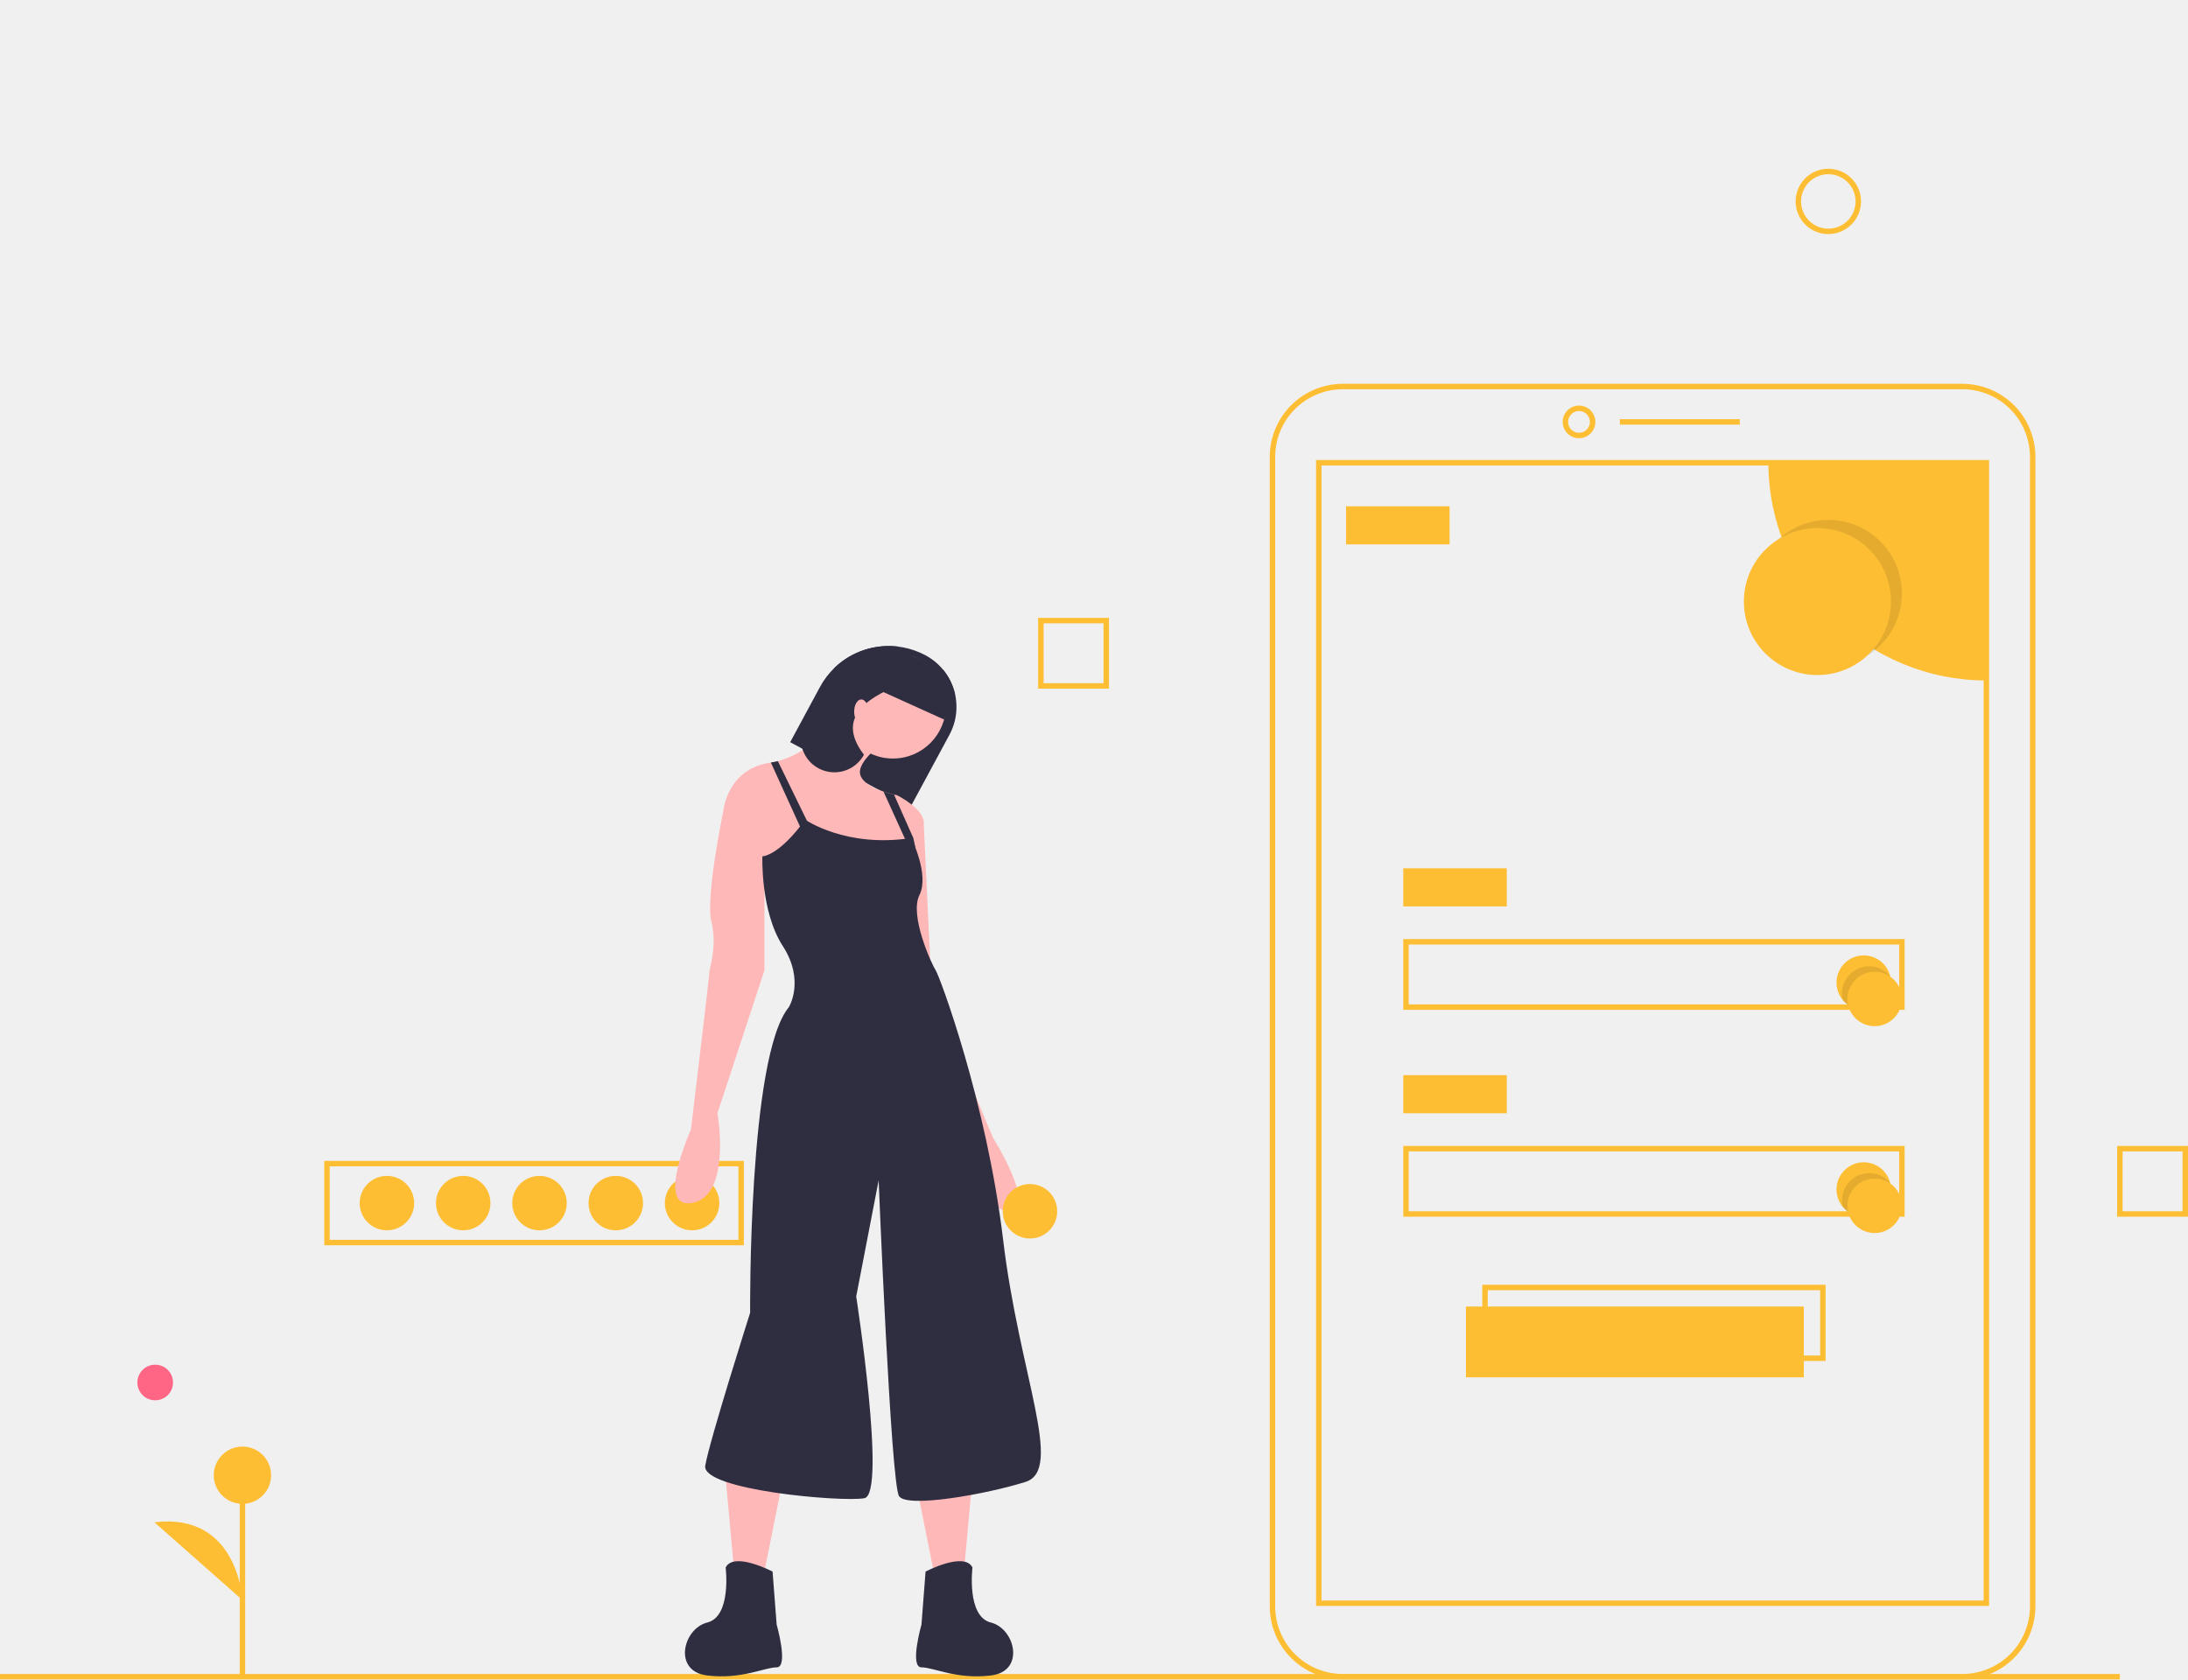
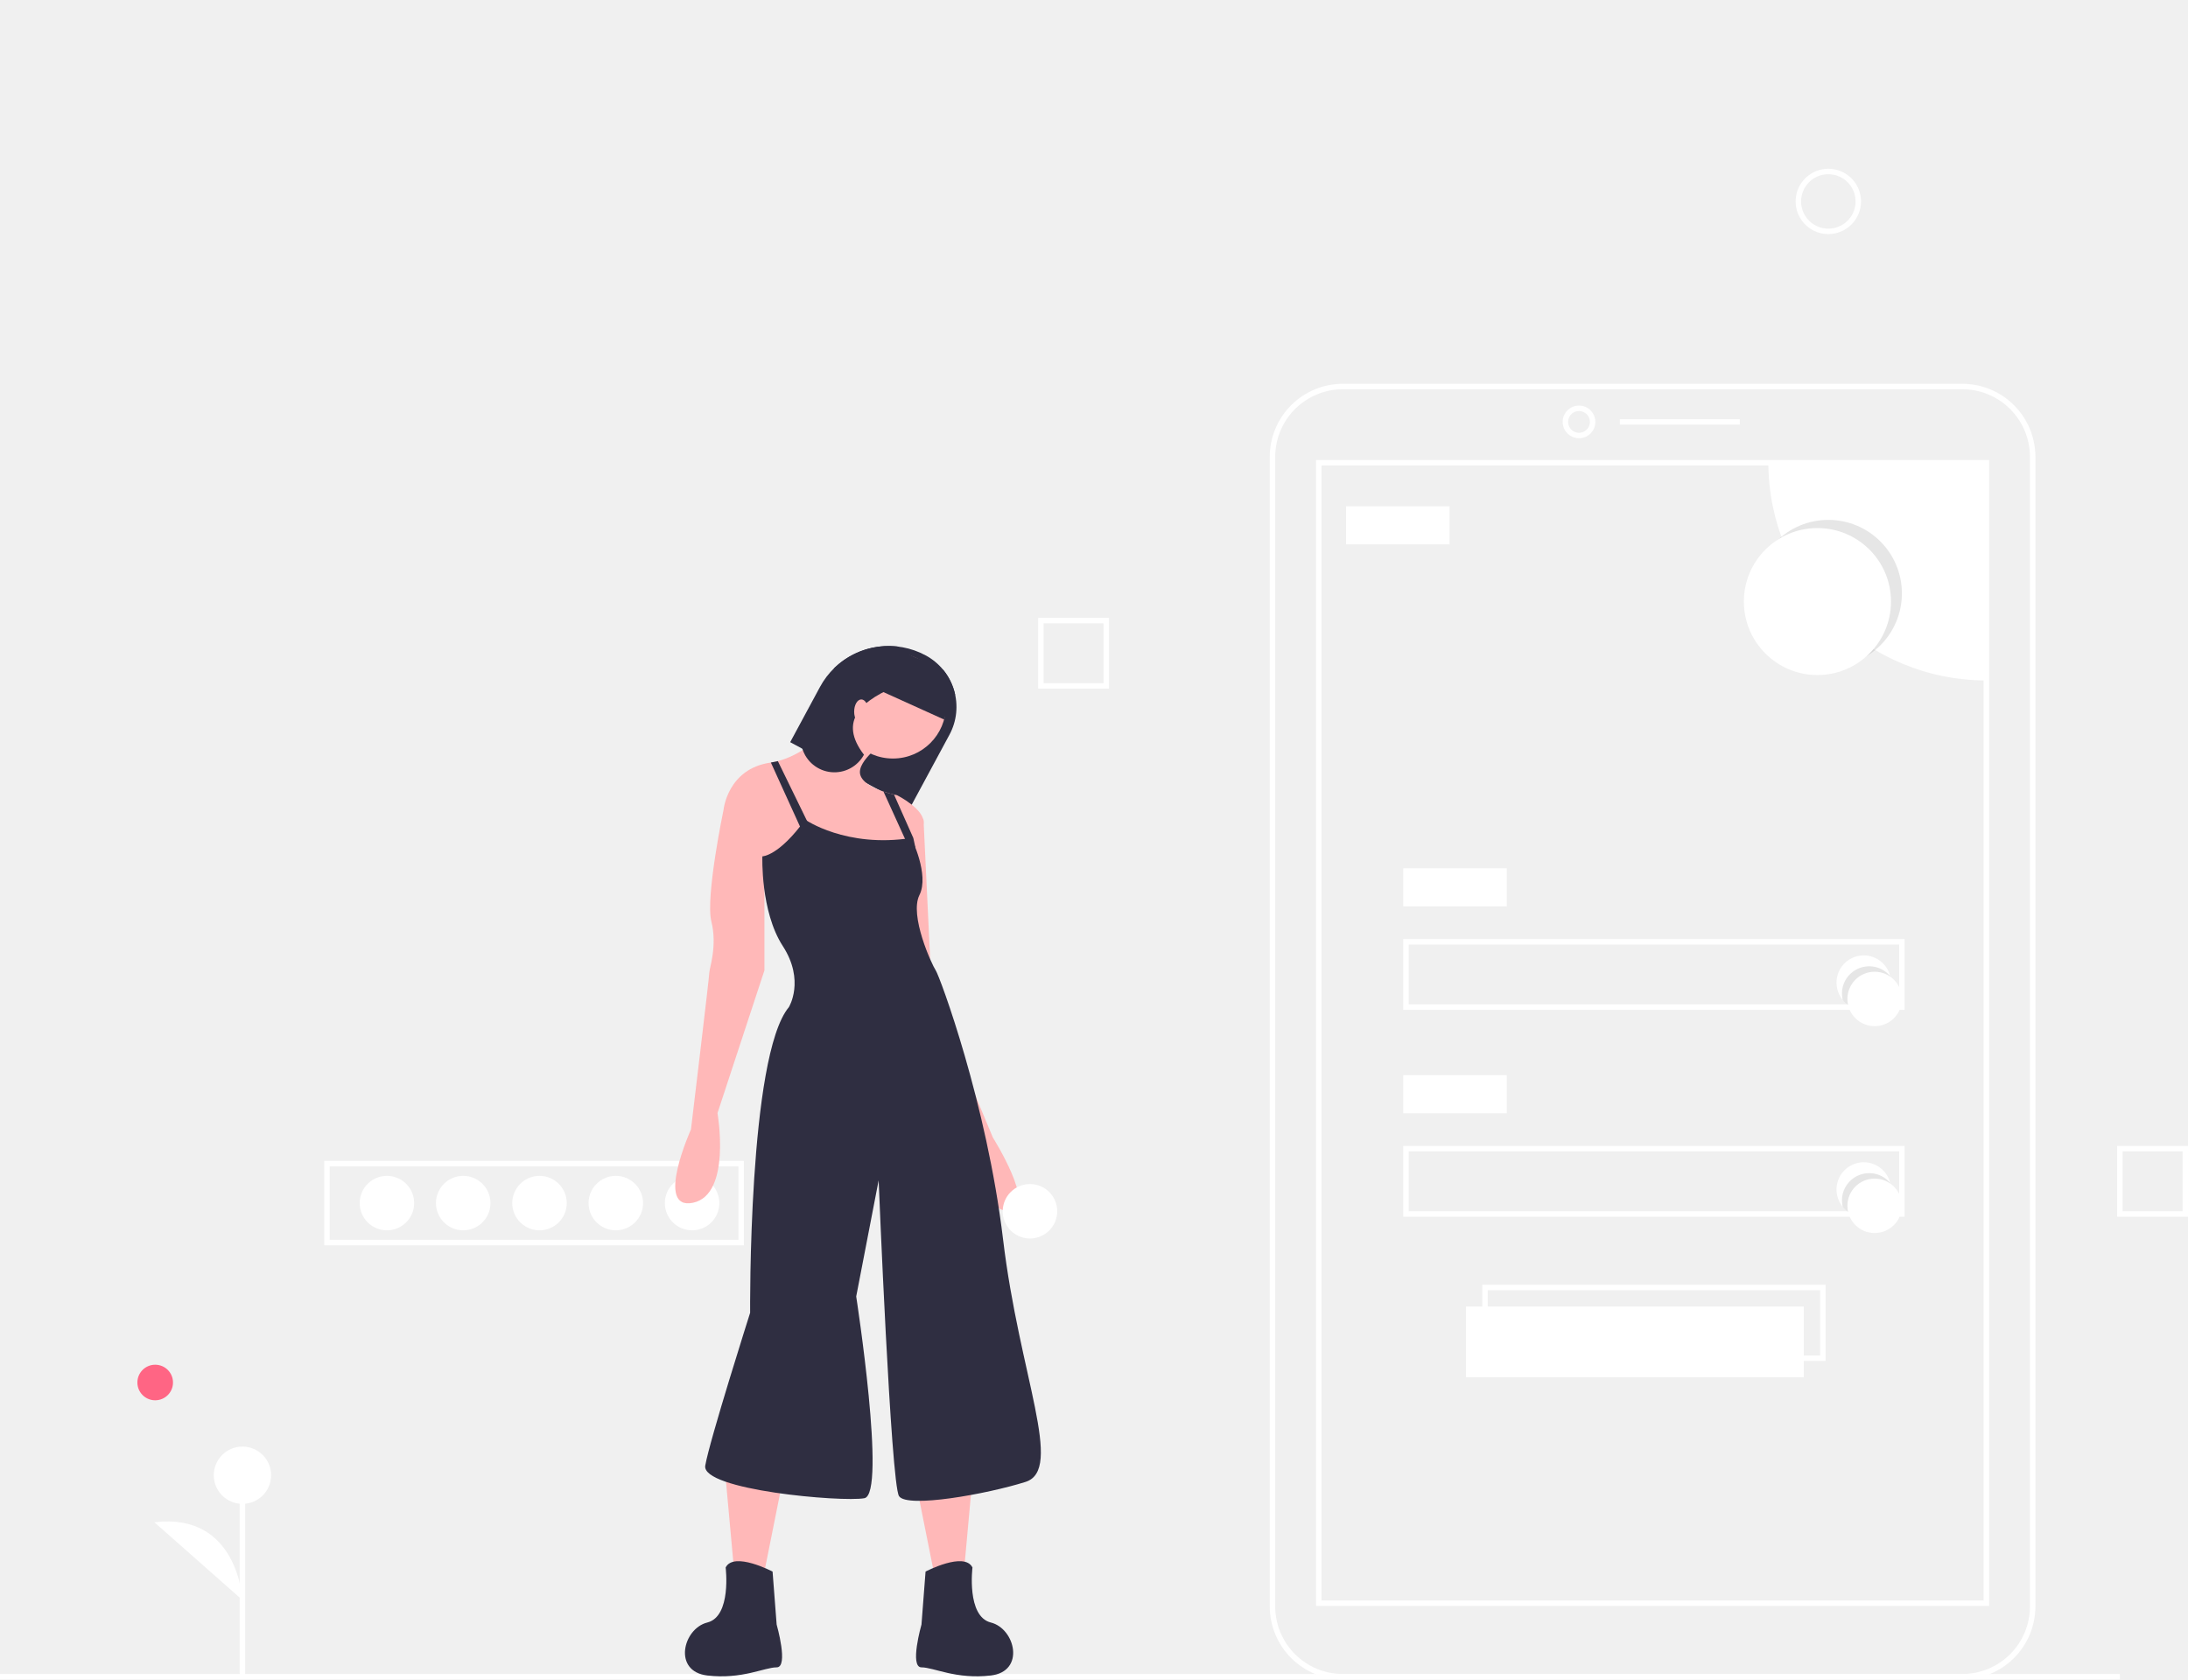
<svg xmlns="http://www.w3.org/2000/svg" width="465" height="357" viewBox="0 0 465 357" fill="none">
  <path d="M107.071 247.065L143.073 190.495L62.445 139.267L20.807 204.693L87.496 247.065H107.071Z" fill="#F0F0F0" />
-   <path d="M158.088 264.712H68.91V246.776H158.088V264.712ZM70.069 263.555H156.93V247.933H70.069V263.555Z" fill="#FDBE34" />
-   <path d="M147.086 261.53C150.284 261.53 152.877 258.939 152.877 255.744C152.877 252.548 150.284 249.958 147.086 249.958C143.888 249.958 141.295 252.548 141.295 255.744C141.295 258.939 143.888 261.53 147.086 261.53Z" fill="#FDBE34" />
-   <path d="M130.872 261.53C134.07 261.53 136.663 258.939 136.663 255.744C136.663 252.548 134.07 249.958 130.872 249.958C127.674 249.958 125.081 252.548 125.081 255.744C125.081 258.939 127.674 261.53 130.872 261.53Z" fill="#FDBE34" />
-   <path d="M114.657 261.53C117.856 261.53 120.448 258.939 120.448 255.744C120.448 252.548 117.856 249.958 114.657 249.958C111.459 249.958 108.867 252.548 108.867 255.744C108.867 258.939 111.459 261.53 114.657 261.53Z" fill="#FDBE34" />
-   <path d="M98.443 261.53C101.642 261.53 104.234 258.939 104.234 255.744C104.234 252.548 101.642 249.958 98.443 249.958C95.245 249.958 92.653 252.548 92.653 255.744C92.653 258.939 95.245 261.53 98.443 261.53Z" fill="#FDBE34" />
-   <path d="M82.229 261.53C85.427 261.53 88.02 258.939 88.02 255.744C88.02 252.548 85.427 249.958 82.229 249.958C79.031 249.958 76.439 252.548 76.439 255.744C76.439 258.939 79.031 261.53 82.229 261.53Z" fill="#FDBE34" />
+   <path d="M158.088 264.712H68.91V246.776H158.088V264.712ZM70.069 263.555H156.93V247.933H70.069V263.555Z" fill="white" />
+   <path d="M147.086 261.53C150.284 261.53 152.877 258.939 152.877 255.744C152.877 252.548 150.284 249.958 147.086 249.958C143.888 249.958 141.295 252.548 141.295 255.744C141.295 258.939 143.888 261.53 147.086 261.53Z" fill="white" />
+   <path d="M130.872 261.53C134.07 261.53 136.663 258.939 136.663 255.744C136.663 252.548 134.07 249.958 130.872 249.958C127.674 249.958 125.081 252.548 125.081 255.744C125.081 258.939 127.674 261.53 130.872 261.53Z" fill="white" />
+   <path d="M114.657 261.53C117.856 261.53 120.448 258.939 120.448 255.744C120.448 252.548 117.856 249.958 114.657 249.958C111.459 249.958 108.867 252.548 108.867 255.744C108.867 258.939 111.459 261.53 114.657 261.53Z" fill="white" />
+   <path d="M98.443 261.53C101.642 261.53 104.234 258.939 104.234 255.744C104.234 252.548 101.642 249.958 98.443 249.958C95.245 249.958 92.653 252.548 92.653 255.744C92.653 258.939 95.245 261.53 98.443 261.53Z" fill="white" />
+   <path d="M82.229 261.53C85.427 261.53 88.02 258.939 88.02 255.744C88.02 252.548 85.427 249.958 82.229 249.958C79.031 249.958 76.439 252.548 76.439 255.744C76.439 258.939 79.031 261.53 82.229 261.53Z" fill="white" />
  <path d="M264.06 65.382V21.408H286.065V0H178.356V107.621H270.43V97.099C270.43 95.137 270.816 93.195 271.568 91.382C272.319 89.57 273.42 87.924 274.808 86.537C276.196 85.15 277.844 84.05 279.658 83.299C281.471 82.548 283.415 82.162 285.378 82.162H286.065V65.382H264.06Z" fill="#F0F0F0" />
-   <path d="M383.35 277.731H311.544V292.775H383.35V277.731Z" fill="#FDBE34" />
+   <path d="M383.35 277.731H311.544V292.775H383.35V277.731Z" fill="white" />
  <path d="M398.985 203.669H293.593V217.556H398.985V203.669Z" fill="#F0F0F0" />
-   <path d="M450.523 355.843H0V357H450.523V355.843Z" fill="#FDBE34" />
-   <path d="M417.044 357H285.378C281.262 356.995 277.315 355.359 274.404 352.451C271.493 349.542 269.855 345.598 269.851 341.485V97.099C269.855 92.985 271.493 89.041 274.404 86.133C277.315 83.224 281.262 81.588 285.378 81.584H417.044C421.161 81.588 425.108 83.224 428.019 86.133C430.93 89.041 432.567 92.985 432.572 97.099V341.485C432.567 345.598 430.929 349.542 428.018 352.451C425.107 355.359 421.161 356.995 417.044 357ZM285.378 82.741C281.569 82.745 277.916 84.259 275.222 86.951C272.528 89.642 271.013 93.292 271.009 97.099V341.485C271.013 345.292 272.528 348.941 275.222 351.633C277.916 354.324 281.569 355.838 285.378 355.843H417.044C420.854 355.838 424.506 354.324 427.2 351.633C429.894 348.941 431.409 345.292 431.413 341.485V97.099C431.409 93.292 429.894 89.642 427.2 86.951C424.506 84.259 420.854 82.745 417.044 82.741H285.378Z" fill="#FDBE34" />
-   <path d="M335.576 93.156C334.889 93.156 334.217 92.952 333.646 92.57C333.074 92.189 332.629 91.647 332.366 91.013C332.103 90.378 332.034 89.68 332.168 89.007C332.302 88.333 332.633 87.715 333.119 87.229C333.605 86.744 334.224 86.413 334.898 86.279C335.572 86.145 336.271 86.214 336.906 86.477C337.541 86.739 338.083 87.184 338.465 87.755C338.847 88.326 339.051 88.997 339.051 89.684C339.049 90.604 338.683 91.487 338.032 92.138C337.38 92.788 336.497 93.155 335.576 93.156ZM335.576 87.37C335.118 87.37 334.67 87.505 334.289 87.76C333.908 88.014 333.611 88.375 333.436 88.798C333.261 89.221 333.215 89.686 333.304 90.135C333.394 90.584 333.614 90.997 333.938 91.32C334.262 91.644 334.675 91.865 335.124 91.954C335.573 92.043 336.039 91.997 336.462 91.822C336.886 91.647 337.247 91.35 337.502 90.97C337.756 90.589 337.892 90.142 337.892 89.684C337.892 89.07 337.647 88.482 337.213 88.048C336.779 87.614 336.19 87.37 335.576 87.37Z" fill="#FDBE34" />
-   <path d="M369.742 89.105H344.262V90.263H369.742V89.105Z" fill="#FDBE34" />
-   <path d="M422.148 98.363V144.652C409.862 144.651 398.079 139.774 389.391 131.093C380.704 122.413 375.823 110.639 375.822 98.363H422.148Z" fill="#FDBE34" />
-   <path d="M422.727 341.378H279.695V97.784H422.727V341.378ZM280.853 340.22H421.569V98.942H280.853V340.22Z" fill="#FDBE34" />
+   <path d="M450.523 355.843H0V357H450.523V355.843Z" fill="white" />
+   <path d="M417.044 357H285.378C281.262 356.995 277.315 355.359 274.404 352.451C271.493 349.542 269.855 345.598 269.851 341.485V97.099C269.855 92.985 271.493 89.041 274.404 86.133C277.315 83.224 281.262 81.588 285.378 81.584H417.044C421.161 81.588 425.108 83.224 428.019 86.133C430.93 89.041 432.567 92.985 432.572 97.099V341.485C432.567 345.598 430.929 349.542 428.018 352.451C425.107 355.359 421.161 356.995 417.044 357ZM285.378 82.741C281.569 82.745 277.916 84.259 275.222 86.951C272.528 89.642 271.013 93.292 271.009 97.099V341.485C271.013 345.292 272.528 348.941 275.222 351.633C277.916 354.324 281.569 355.838 285.378 355.843H417.044C420.854 355.838 424.506 354.324 427.2 351.633C429.894 348.941 431.409 345.292 431.413 341.485V97.099C431.409 93.292 429.894 89.642 427.2 86.951C424.506 84.259 420.854 82.745 417.044 82.741H285.378Z" fill="white" />
+   <path d="M335.576 93.156C334.889 93.156 334.217 92.952 333.646 92.57C333.074 92.189 332.629 91.647 332.366 91.013C332.103 90.378 332.034 89.68 332.168 89.007C332.302 88.333 332.633 87.715 333.119 87.229C333.605 86.744 334.224 86.413 334.898 86.279C335.572 86.145 336.271 86.214 336.906 86.477C337.541 86.739 338.083 87.184 338.465 87.755C338.847 88.326 339.051 88.997 339.051 89.684C339.049 90.604 338.683 91.487 338.032 92.138C337.38 92.788 336.497 93.155 335.576 93.156ZM335.576 87.37C335.118 87.37 334.67 87.505 334.289 87.76C333.908 88.014 333.611 88.375 333.436 88.798C333.261 89.221 333.215 89.686 333.304 90.135C333.394 90.584 333.614 90.997 333.938 91.32C334.262 91.644 334.675 91.865 335.124 91.954C335.573 92.043 336.039 91.997 336.462 91.822C336.886 91.647 337.247 91.35 337.502 90.97C337.756 90.589 337.892 90.142 337.892 89.684C337.892 89.07 337.647 88.482 337.213 88.048C336.779 87.614 336.19 87.37 335.576 87.37Z" fill="white" />
+   <path d="M369.742 89.105H344.262V90.263H369.742V89.105Z" fill="white" />
+   <path d="M422.148 98.363V144.652C409.862 144.651 398.079 139.774 389.391 131.093C380.704 122.413 375.823 110.639 375.822 98.363H422.148Z" fill="white" />
+   <path d="M422.727 341.378H279.695V97.784H422.727V341.378ZM280.853 340.22H421.569V98.942H280.853V340.22Z" fill="white" />
  <path opacity="0.1" d="M388.562 141.759C397.197 141.759 404.197 134.764 404.197 126.136C404.197 117.508 397.197 110.514 388.562 110.514C379.927 110.514 372.927 117.508 372.927 126.136C372.927 134.764 379.927 141.759 388.562 141.759Z" fill="black" />
-   <path d="M386.245 143.494C394.88 143.494 401.88 136.5 401.88 127.872C401.88 119.244 394.88 112.25 386.245 112.25C377.61 112.25 370.61 119.244 370.61 127.872C370.61 136.5 377.61 143.494 386.245 143.494Z" fill="#FDBE34" />
-   <path d="M308.07 107.621H286.065V115.721H308.07V107.621Z" fill="#FDBE34" />
-   <path d="M320.23 184.575H298.225V192.676H320.23V184.575Z" fill="#FDBE34" />
-   <path d="M404.776 214.663H298.225V199.619H404.776V214.663ZM299.383 213.506H403.618V200.776H299.383V213.506Z" fill="#FDBE34" />
+   <path d="M386.245 143.494C394.88 143.494 401.88 136.5 401.88 127.872C401.88 119.244 394.88 112.25 386.245 112.25C377.61 112.25 370.61 119.244 370.61 127.872C370.61 136.5 377.61 143.494 386.245 143.494Z" fill="white" />
+   <path d="M308.07 107.621H286.065V115.721H308.07V107.621Z" fill="white" />
+   <path d="M320.23 184.575H298.225V192.676H320.23V184.575Z" fill="white" />
+   <path d="M404.776 214.663H298.225V199.619H404.776V214.663ZM299.383 213.506H403.618V200.776H299.383V213.506Z" fill="white" />
  <path d="M398.985 247.643H293.593V261.53H398.985V247.643Z" fill="#F0F0F0" />
-   <path d="M320.23 228.549H298.225V236.65H320.23V228.549Z" fill="#FDBE34" />
-   <path d="M404.776 258.637H298.225V243.593H404.776V258.637ZM299.383 257.48H403.618V244.75H299.383V257.48Z" fill="#FDBE34" />
-   <path d="M387.982 289.303H315.019V273.102H387.982V289.303ZM316.177 288.146H386.824V274.259H316.177V288.146Z" fill="#FDBE34" />
-   <path d="M401.88 208.877C401.88 210.068 401.512 211.23 400.827 212.205C400.141 213.179 399.171 213.918 398.049 214.321C396.927 214.725 395.708 214.772 394.559 214.457C393.409 214.142 392.384 213.481 391.625 212.563L391.619 212.557C391.066 211.886 390.671 211.099 390.463 210.254C390.256 209.41 390.242 208.53 390.422 207.679C390.602 206.828 390.972 206.029 391.504 205.341C392.036 204.652 392.716 204.093 393.494 203.703C394.272 203.314 395.128 203.105 395.998 203.091C396.868 203.078 397.73 203.261 398.52 203.626C399.31 203.992 400.007 204.53 400.559 205.202C401.112 205.873 401.506 206.661 401.713 207.506C401.712 207.506 401.713 207.507 401.713 207.508C401.713 207.508 401.714 207.509 401.714 207.51C401.715 207.51 401.715 207.511 401.716 207.511C401.717 207.511 401.718 207.511 401.718 207.511C401.825 207.959 401.88 208.417 401.88 208.877Z" fill="#FDBE34" />
+   <path d="M320.23 228.549H298.225V236.65H320.23V228.549Z" fill="white" />
+   <path d="M404.776 258.637H298.225V243.593H404.776V258.637ZM299.383 257.48H403.618V244.75H299.383V257.48Z" fill="white" />
+   <path d="M387.982 289.303H315.019V273.102H387.982V289.303ZM316.177 288.146H386.824V274.259H316.177V288.146Z" fill="white" />
+   <path d="M401.88 208.877C401.88 210.068 401.512 211.23 400.827 212.205C400.141 213.179 399.171 213.918 398.049 214.321C396.927 214.725 395.708 214.772 394.559 214.457C393.409 214.142 392.384 213.481 391.625 212.563L391.619 212.557C391.066 211.886 390.671 211.099 390.463 210.254C390.256 209.41 390.242 208.53 390.422 207.679C390.602 206.828 390.972 206.029 391.504 205.341C392.036 204.652 392.716 204.093 393.494 203.703C394.272 203.314 395.128 203.105 395.998 203.091C396.868 203.078 397.73 203.261 398.52 203.626C399.31 203.992 400.007 204.53 400.559 205.202C401.112 205.873 401.506 206.661 401.713 207.506C401.712 207.506 401.713 207.507 401.713 207.508C401.713 207.508 401.714 207.509 401.714 207.51C401.715 207.51 401.715 207.511 401.716 207.511C401.717 207.511 401.718 207.511 401.718 207.511C401.825 207.959 401.88 208.417 401.88 208.877Z" fill="white" />
  <path opacity="0.1" d="M401.88 208.877C401.88 210.068 401.512 211.23 400.827 212.205C400.141 213.179 399.171 213.918 398.049 214.321C396.927 214.725 395.708 214.772 394.559 214.457C393.409 214.142 392.384 213.481 391.625 212.563L391.619 212.557C391.512 212.109 391.458 211.651 391.457 211.191C391.457 210 391.825 208.838 392.511 207.864C393.197 206.889 394.166 206.15 395.288 205.747C396.41 205.344 397.629 205.296 398.779 205.611C399.929 205.926 400.953 206.587 401.713 207.506C401.712 207.506 401.713 207.507 401.713 207.508C401.713 207.508 401.714 207.509 401.714 207.51C401.715 207.51 401.715 207.511 401.716 207.511C401.717 207.511 401.718 207.511 401.718 207.511C401.825 207.959 401.88 208.417 401.88 208.877Z" fill="black" />
-   <path d="M398.406 218.135C401.604 218.135 404.197 215.544 404.197 212.348C404.197 209.153 401.604 206.562 398.406 206.562C395.208 206.562 392.615 209.153 392.615 212.348C392.615 215.544 395.208 218.135 398.406 218.135Z" fill="#FDBE34" />
-   <path d="M401.88 252.851C401.88 254.042 401.512 255.204 400.827 256.179C400.141 257.153 399.171 257.892 398.049 258.295C396.927 258.699 395.708 258.746 394.559 258.431C393.409 258.117 392.384 257.455 391.625 256.537L391.619 256.531C391.066 255.86 390.671 255.073 390.463 254.228C390.256 253.384 390.242 252.504 390.422 251.653C390.602 250.802 390.972 250.003 391.504 249.315C392.036 248.627 392.716 248.067 393.494 247.677C394.272 247.288 395.128 247.079 395.998 247.066C396.868 247.052 397.73 247.235 398.52 247.6C399.31 247.966 400.007 248.504 400.559 249.176C401.112 249.847 401.506 250.635 401.713 251.48C401.712 251.48 401.713 251.481 401.713 251.482C401.713 251.483 401.714 251.483 401.714 251.484C401.715 251.484 401.715 251.485 401.716 251.485C401.717 251.485 401.718 251.485 401.718 251.485C401.825 251.933 401.88 252.391 401.88 252.851Z" fill="#FDBE34" />
+   <path d="M398.406 218.135C401.604 218.135 404.197 215.544 404.197 212.348C404.197 209.153 401.604 206.562 398.406 206.562C395.208 206.562 392.615 209.153 392.615 212.348C392.615 215.544 395.208 218.135 398.406 218.135Z" fill="white" />
+   <path d="M401.88 252.851C401.88 254.042 401.512 255.204 400.827 256.179C400.141 257.153 399.171 257.892 398.049 258.295C396.927 258.699 395.708 258.746 394.559 258.431C393.409 258.117 392.384 257.455 391.625 256.537L391.619 256.531C391.066 255.86 390.671 255.073 390.463 254.228C390.256 253.384 390.242 252.504 390.422 251.653C390.602 250.802 390.972 250.003 391.504 249.315C392.036 248.627 392.716 248.067 393.494 247.677C394.272 247.288 395.128 247.079 395.998 247.066C396.868 247.052 397.73 247.235 398.52 247.6C399.31 247.966 400.007 248.504 400.559 249.176C401.112 249.847 401.506 250.635 401.713 251.48C401.712 251.48 401.713 251.481 401.713 251.482C401.713 251.483 401.714 251.483 401.714 251.484C401.715 251.484 401.715 251.485 401.716 251.485C401.717 251.485 401.718 251.485 401.718 251.485C401.825 251.933 401.88 252.391 401.88 252.851Z" fill="white" />
  <path opacity="0.1" d="M401.88 252.851C401.88 254.042 401.512 255.204 400.827 256.179C400.141 257.153 399.171 257.892 398.049 258.295C396.927 258.699 395.708 258.746 394.559 258.431C393.409 258.116 392.384 257.455 391.625 256.537L391.619 256.531C391.512 256.084 391.458 255.625 391.457 255.165C391.457 253.974 391.825 252.812 392.511 251.838C393.197 250.863 394.166 250.124 395.288 249.721C396.41 249.318 397.629 249.27 398.779 249.585C399.929 249.9 400.953 250.561 401.713 251.48C401.712 251.48 401.713 251.481 401.713 251.482C401.713 251.483 401.714 251.483 401.714 251.484C401.715 251.484 401.715 251.485 401.716 251.485C401.717 251.485 401.718 251.485 401.718 251.485C401.825 251.933 401.88 252.391 401.88 252.851Z" fill="black" />
-   <path d="M398.406 262.109C401.604 262.109 404.197 259.518 404.197 256.323C404.197 253.127 401.604 250.536 398.406 250.536C395.208 250.536 392.615 253.127 392.615 256.323C392.615 259.518 395.208 262.109 398.406 262.109Z" fill="#FDBE34" />
+   <path d="M398.406 262.109C401.604 262.109 404.197 259.518 404.197 256.323C404.197 253.127 401.604 250.536 398.406 250.536C395.208 250.536 392.615 253.127 392.615 256.323C392.615 259.518 395.208 262.109 398.406 262.109Z" fill="white" />
  <path d="M301.121 27.773H271.009V57.861H301.121V27.773Z" fill="#F0F0F0" />
-   <path d="M388.562 49.76C387.187 49.76 385.844 49.353 384.701 48.59C383.558 47.827 382.668 46.743 382.142 45.474C381.616 44.205 381.478 42.809 381.746 41.462C382.014 40.115 382.676 38.878 383.648 37.907C384.62 36.936 385.858 36.275 387.206 36.007C388.554 35.739 389.951 35.877 391.221 36.402C392.491 36.928 393.576 37.818 394.34 38.959C395.103 40.101 395.511 41.444 395.511 42.817C395.509 44.658 394.776 46.423 393.473 47.724C392.17 49.026 390.404 49.758 388.562 49.76ZM388.562 37.031C387.416 37.031 386.297 37.37 385.345 38.006C384.392 38.642 383.65 39.545 383.212 40.603C382.773 41.66 382.659 42.823 382.882 43.946C383.106 45.068 383.657 46.099 384.467 46.908C385.277 47.717 386.309 48.269 387.432 48.492C388.555 48.715 389.72 48.6 390.778 48.163C391.836 47.725 392.74 46.983 393.377 46.031C394.013 45.08 394.352 43.961 394.352 42.817C394.351 41.283 393.74 39.812 392.654 38.727C391.569 37.643 390.097 37.033 388.562 37.031Z" fill="#FDBE34" />
-   <path d="M235.685 146.387H220.629V131.344H235.685V146.387ZM221.787 145.23H234.527V132.501H221.787V145.23Z" fill="#FDBE34" />
-   <path d="M465 258.637H449.944V243.593H465V258.637ZM451.102 257.48H463.842V244.75H451.102V257.48Z" fill="#FDBE34" />
+   <path d="M388.562 49.76C387.187 49.76 385.844 49.353 384.701 48.59C383.558 47.827 382.668 46.743 382.142 45.474C381.616 44.205 381.478 42.809 381.746 41.462C382.014 40.115 382.676 38.878 383.648 37.907C384.62 36.936 385.858 36.275 387.206 36.007C388.554 35.739 389.951 35.877 391.221 36.402C392.491 36.928 393.576 37.818 394.34 38.959C395.103 40.101 395.511 41.444 395.511 42.817C395.509 44.658 394.776 46.423 393.473 47.724C392.17 49.026 390.404 49.758 388.562 49.76ZM388.562 37.031C387.416 37.031 386.297 37.37 385.345 38.006C384.392 38.642 383.65 39.545 383.212 40.603C382.773 41.66 382.659 42.823 382.882 43.946C383.106 45.068 383.657 46.099 384.467 46.908C385.277 47.717 386.309 48.269 387.432 48.492C388.555 48.715 389.72 48.6 390.778 48.163C391.836 47.725 392.74 46.983 393.377 46.031C394.013 45.08 394.352 43.961 394.352 42.817C394.351 41.283 393.74 39.812 392.654 38.727C391.569 37.643 390.097 37.033 388.562 37.031Z" fill="white" />
+   <path d="M235.685 146.387H220.629V131.344H235.685V146.387ZM221.787 145.23H234.527V132.501H221.787V145.23Z" fill="white" />
+   <path d="M465 258.637H449.944V243.593H465V258.637ZM451.102 257.48H463.842V244.75H451.102V257.48Z" fill="white" />
  <path d="M167.934 157.766L170.518 159.157L179.31 163.891L193.503 171.532L201.774 156.198C202.553 154.758 203.04 153.177 203.207 151.548C203.374 149.919 203.218 148.273 202.748 146.705C202.278 145.136 201.502 143.675 200.466 142.406C199.431 141.137 198.154 140.085 196.711 139.309C193.626 137.645 190.092 137.002 186.618 137.473C183.144 137.944 179.91 139.505 177.38 141.93L177.376 141.934C176.132 143.129 175.081 144.51 174.263 146.028L167.934 157.766Z" fill="#2F2E41" />
  <path d="M206.673 314.147L204.939 333.205L198.436 334.072L194.101 312.414L206.673 314.147Z" fill="#FFB8B8" />
  <path d="M196.702 334.072C196.702 334.072 204.939 329.74 206.673 333.206C206.673 333.206 205.373 343.601 210.575 344.901C215.777 346.2 217.944 355.297 210.575 356.163C203.205 357.029 198.436 354.431 195.835 354.431C193.234 354.431 195.835 345.334 195.835 345.334L196.702 334.072Z" fill="#2F2E41" />
  <path d="M154.218 314.147L155.952 333.205L162.455 334.072L166.79 312.414L154.218 314.147Z" fill="#FFB8B8" />
  <path d="M164.189 334.072C164.189 334.072 155.952 329.74 154.218 333.206C154.218 333.206 155.519 343.601 150.316 344.901C145.114 346.2 142.947 355.297 150.316 356.163C157.686 357.029 162.455 354.431 165.056 354.431C167.657 354.431 165.056 345.334 165.056 345.334L164.189 334.072Z" fill="#2F2E41" />
  <path d="M189.766 161.24C195.991 161.24 201.037 156.198 201.037 149.978C201.037 143.758 195.991 138.716 189.766 138.716C183.541 138.716 178.495 143.758 178.495 149.978C178.495 156.198 183.541 161.24 189.766 161.24Z" fill="#FFB8B8" />
  <path d="M153.784 172.07L162.888 186.364L173.726 185.498L191.5 186.797C191.5 186.797 193.178 183.444 194.548 180.183C195.298 178.554 195.875 176.851 196.269 175.102C196.702 172.07 190.633 169.037 190.633 169.037C190.633 169.037 190.395 168.994 189.996 168.899C189.467 168.773 188.652 168.565 187.759 168.262C185.743 167.578 183.32 166.417 182.83 164.706C181.963 161.674 188.466 157.342 188.466 157.342L180.662 149.978C180.662 149.978 173.73 159.599 165.312 161.791C164.823 161.92 164.328 162.021 163.829 162.094C163.803 162.098 163.781 162.103 163.755 162.107C154.651 163.406 153.784 172.07 153.784 172.07Z" fill="#FFB8B8" />
  <path d="M158.553 168.171L153.784 172.07C153.784 172.07 149.883 190.695 151.183 195.893C152.484 201.091 150.75 205.856 150.75 206.722C150.75 207.589 146.848 240.076 146.848 240.076C146.848 240.076 139.045 257.402 147.282 255.67C155.518 253.937 152.484 236.611 152.484 236.611L162.455 206.289V180.733L158.553 168.171Z" fill="#FFB8B8" />
  <path d="M192.801 171.636L196.269 174.235L198.003 210.621L211.008 241.808C211.008 241.808 220.546 256.969 214.476 257.402C208.407 257.835 204.506 241.808 204.506 241.808L192.801 211.92L191.067 182.898L192.801 171.636Z" fill="#FFB8B8" />
  <path d="M171.125 174.235C171.125 174.235 179.795 180.3 193.668 178.134C193.668 178.134 197.569 185.931 195.402 190.262C193.234 194.594 198.003 204.99 198.87 206.289C199.737 207.589 209.708 234.445 213.176 263.466C216.644 292.488 226.181 312.414 217.945 315.013C209.708 317.612 192.801 320.644 191.067 318.045C189.333 315.446 186.732 250.905 186.732 250.905L181.963 275.595C181.963 275.595 188.466 317.612 183.697 318.478C178.928 319.344 149.016 316.745 149.883 311.547C150.75 306.349 159.42 279.06 159.42 279.06C159.42 279.06 158.987 224.482 167.657 214.086C167.657 214.086 171.125 208.455 166.356 201.091C161.588 193.728 162.021 182.032 162.021 182.032C162.021 182.032 165.489 182.032 171.125 174.235Z" fill="#2F2E41" />
  <path d="M163.829 162.094L171.125 178.134L172.859 177.268L165.311 161.79L163.829 162.094Z" fill="#2F2E41" />
  <path d="M187.759 168.262L193.234 180.3L194.548 180.183L194.101 178.134L189.996 168.899C189.467 168.773 188.652 168.565 187.759 168.262Z" fill="#2F2E41" />
  <path d="M170.518 159.157C170.935 160.497 171.738 161.684 172.827 162.57C173.917 163.456 175.243 164.001 176.641 164.137C178.039 164.273 179.446 163.994 180.685 163.335C181.925 162.675 182.942 161.665 183.61 160.43C178.126 153.266 182.83 148.765 191.739 145.361C192.41 144.116 192.695 142.701 192.558 141.294C192.422 139.887 191.869 138.552 190.971 137.46C188.516 137.146 186.021 137.385 183.67 138.158C181.318 138.932 179.169 140.22 177.38 141.93L177.376 141.934L171.047 153.665C170.596 154.498 170.317 155.414 170.226 156.357C170.135 157.301 170.235 158.253 170.518 159.157Z" fill="#2F2E41" />
  <path d="M183.047 153.877C183.885 153.877 184.564 152.713 184.564 151.278C184.564 149.842 183.885 148.679 183.047 148.679C182.209 148.679 181.529 149.842 181.529 151.278C181.529 152.713 182.209 153.877 183.047 153.877Z" fill="#FFB8B8" />
  <path d="M187.568 147.037L200.6 152.937L202.988 147.669C202.577 145.744 201.715 143.944 200.474 142.415L191.504 138.356L187.568 147.037Z" fill="#2F2E41" />
-   <path d="M218.892 263.266C222.09 263.266 224.682 260.675 224.682 257.48C224.682 254.284 222.09 251.694 218.892 251.694C215.693 251.694 213.101 254.284 213.101 257.48C213.101 260.675 215.693 263.266 218.892 263.266Z" fill="#FDBE34" />
+   <path d="M218.892 263.266C222.09 263.266 224.682 260.675 224.682 257.48C224.682 254.284 222.09 251.694 218.892 251.694C215.693 251.694 213.101 254.284 213.101 257.48C213.101 260.675 215.693 263.266 218.892 263.266Z" fill="white" />
  <path d="M32.983 297.662C35.073 297.662 36.767 295.969 36.767 293.881C36.767 291.792 35.073 290.099 32.983 290.099C30.892 290.099 29.198 291.792 29.198 293.881C29.198 295.969 30.892 297.662 32.983 297.662Z" fill="#FF6584" />
-   <path d="M52.103 313.589H50.945V356.643H52.103V313.589Z" fill="#FDBE34" />
-   <path d="M51.524 319.677C54.889 319.677 57.617 316.951 57.617 313.589C57.617 310.226 54.889 307.5 51.524 307.5C48.158 307.5 45.43 310.226 45.43 313.589C45.43 316.951 48.158 319.677 51.524 319.677Z" fill="#FDBE34" />
-   <path d="M51.524 340.124C51.524 340.124 50.653 321.417 32.808 323.591L51.524 340.124Z" fill="#FDBE34" />
+   <path d="M52.103 313.589H50.945V356.643H52.103V313.589Z" fill="white" />
+   <path d="M51.524 319.677C54.889 319.677 57.617 316.951 57.617 313.589C57.617 310.226 54.889 307.5 51.524 307.5C48.158 307.5 45.43 310.226 45.43 313.589C45.43 316.951 48.158 319.677 51.524 319.677Z" fill="white" />
+   <path d="M51.524 340.124C51.524 340.124 50.653 321.417 32.808 323.591L51.524 340.124Z" fill="white" />
</svg>
